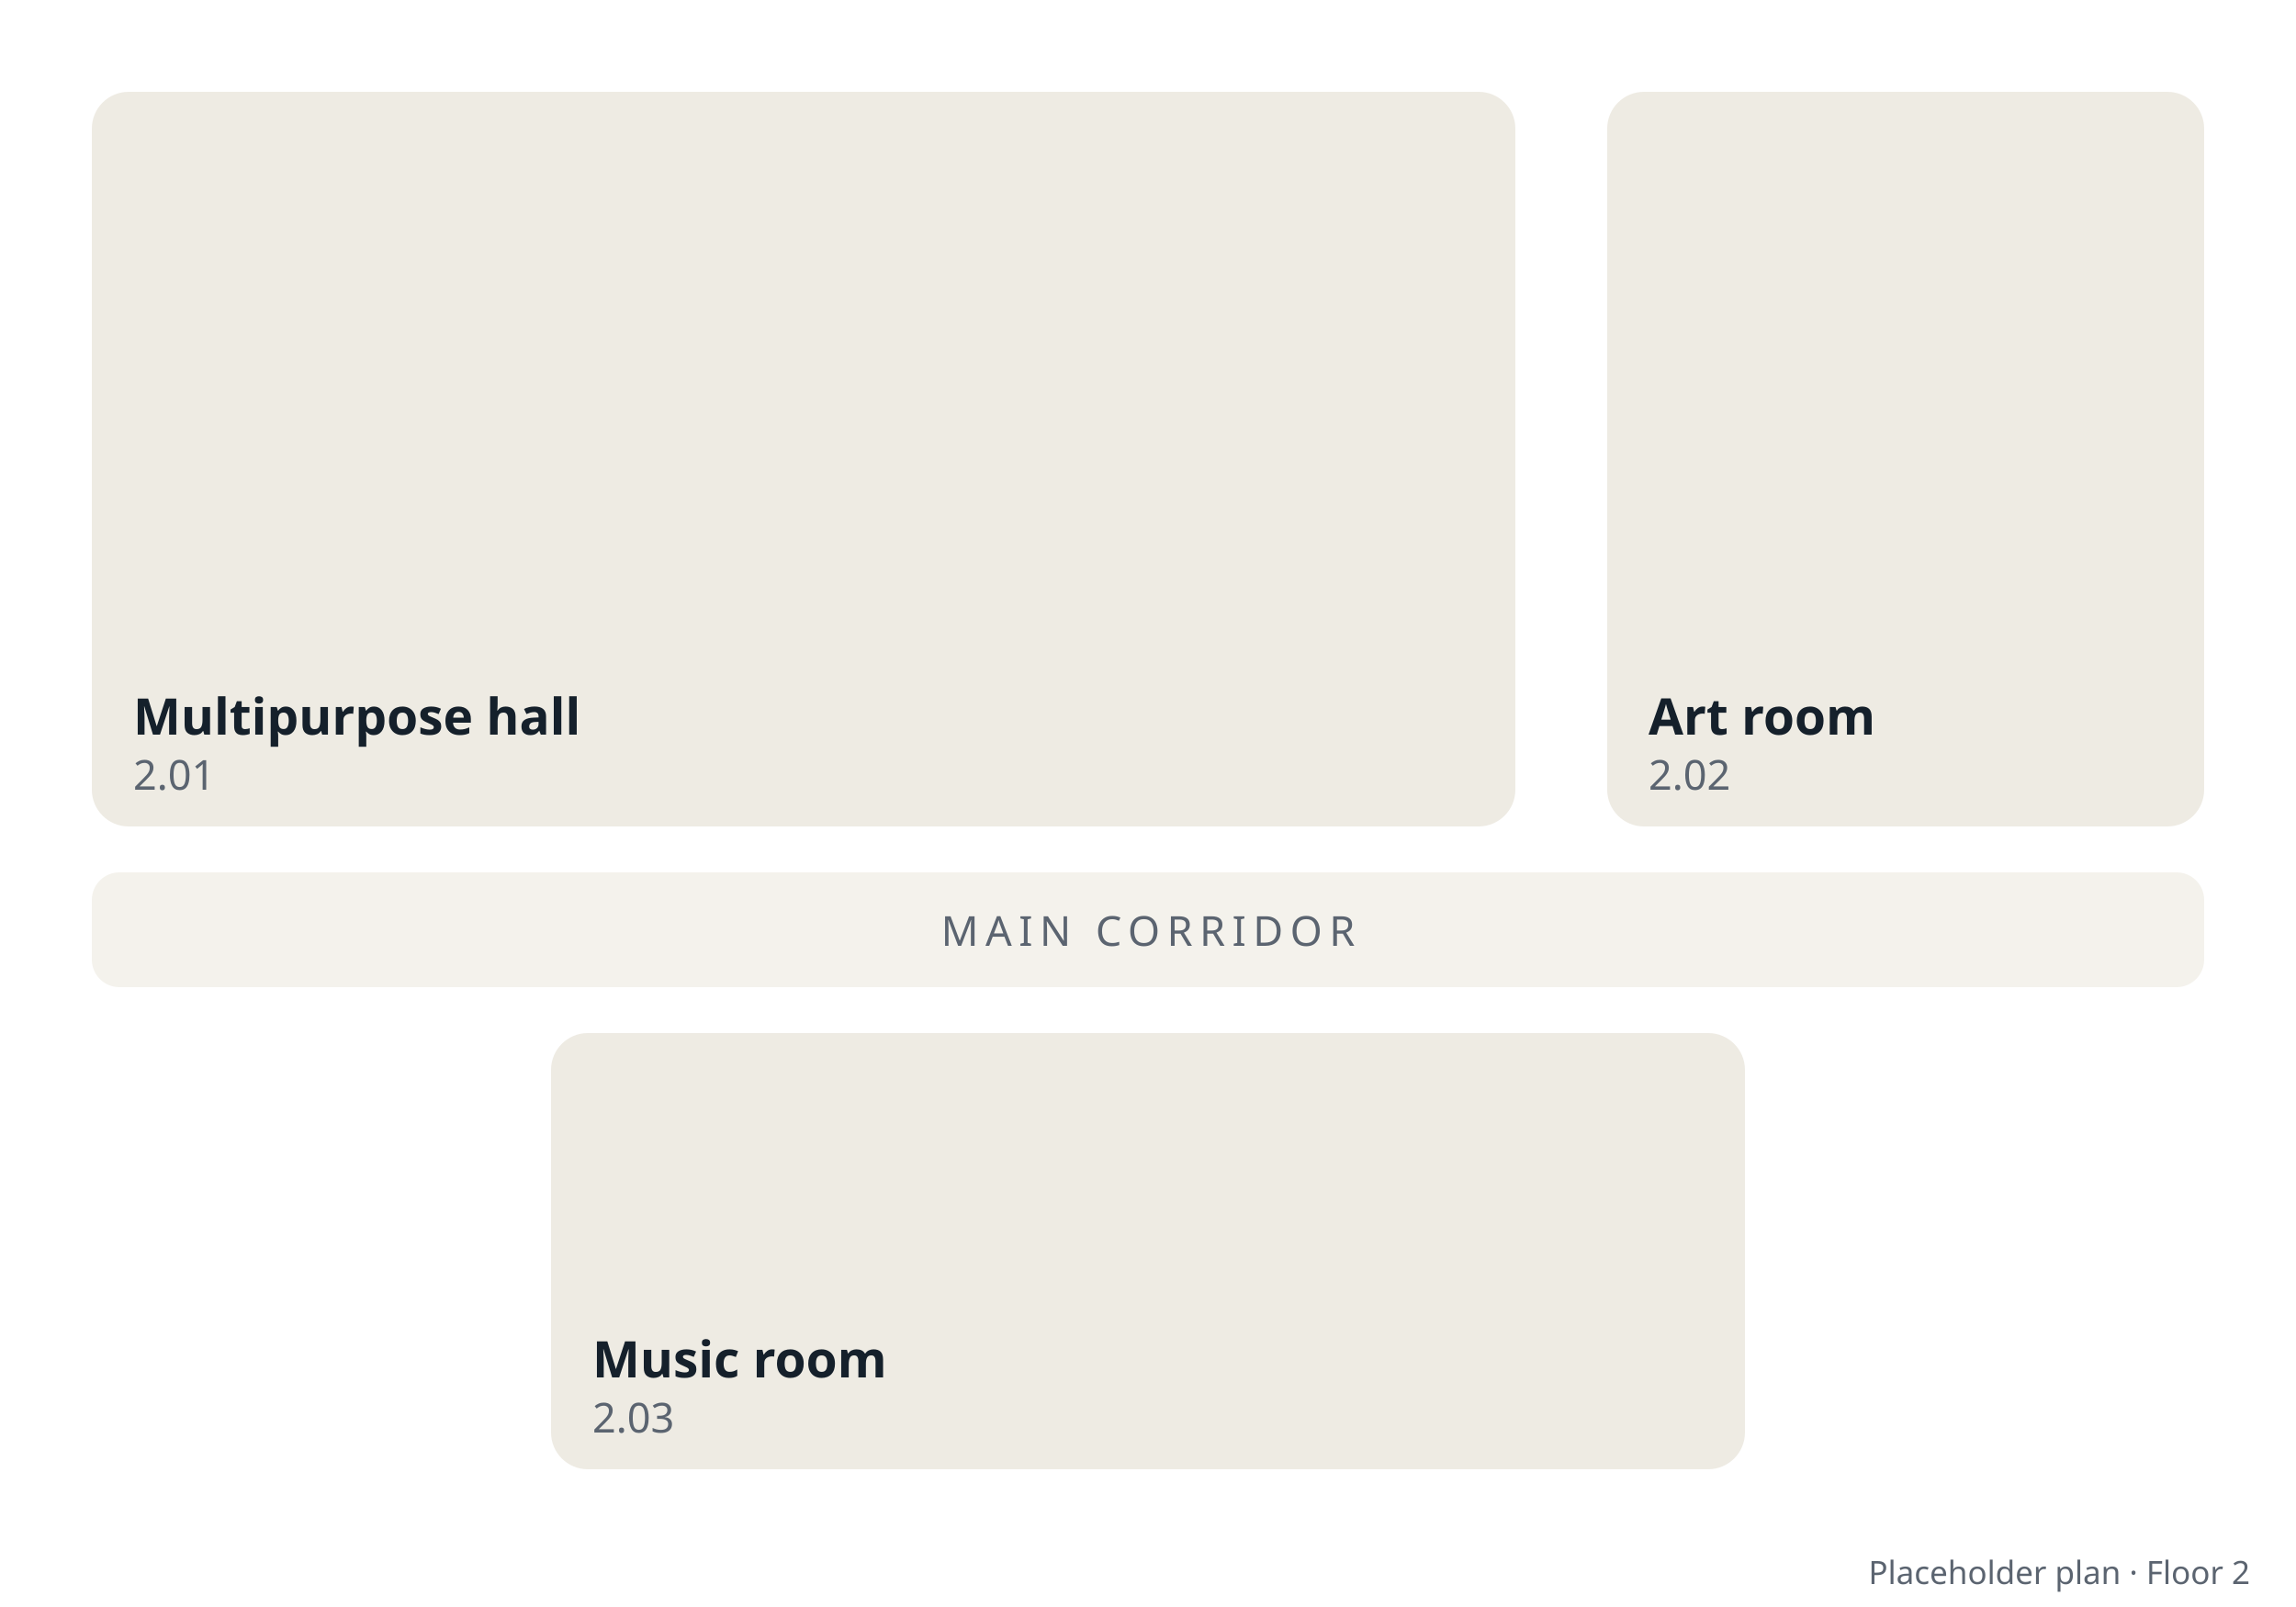
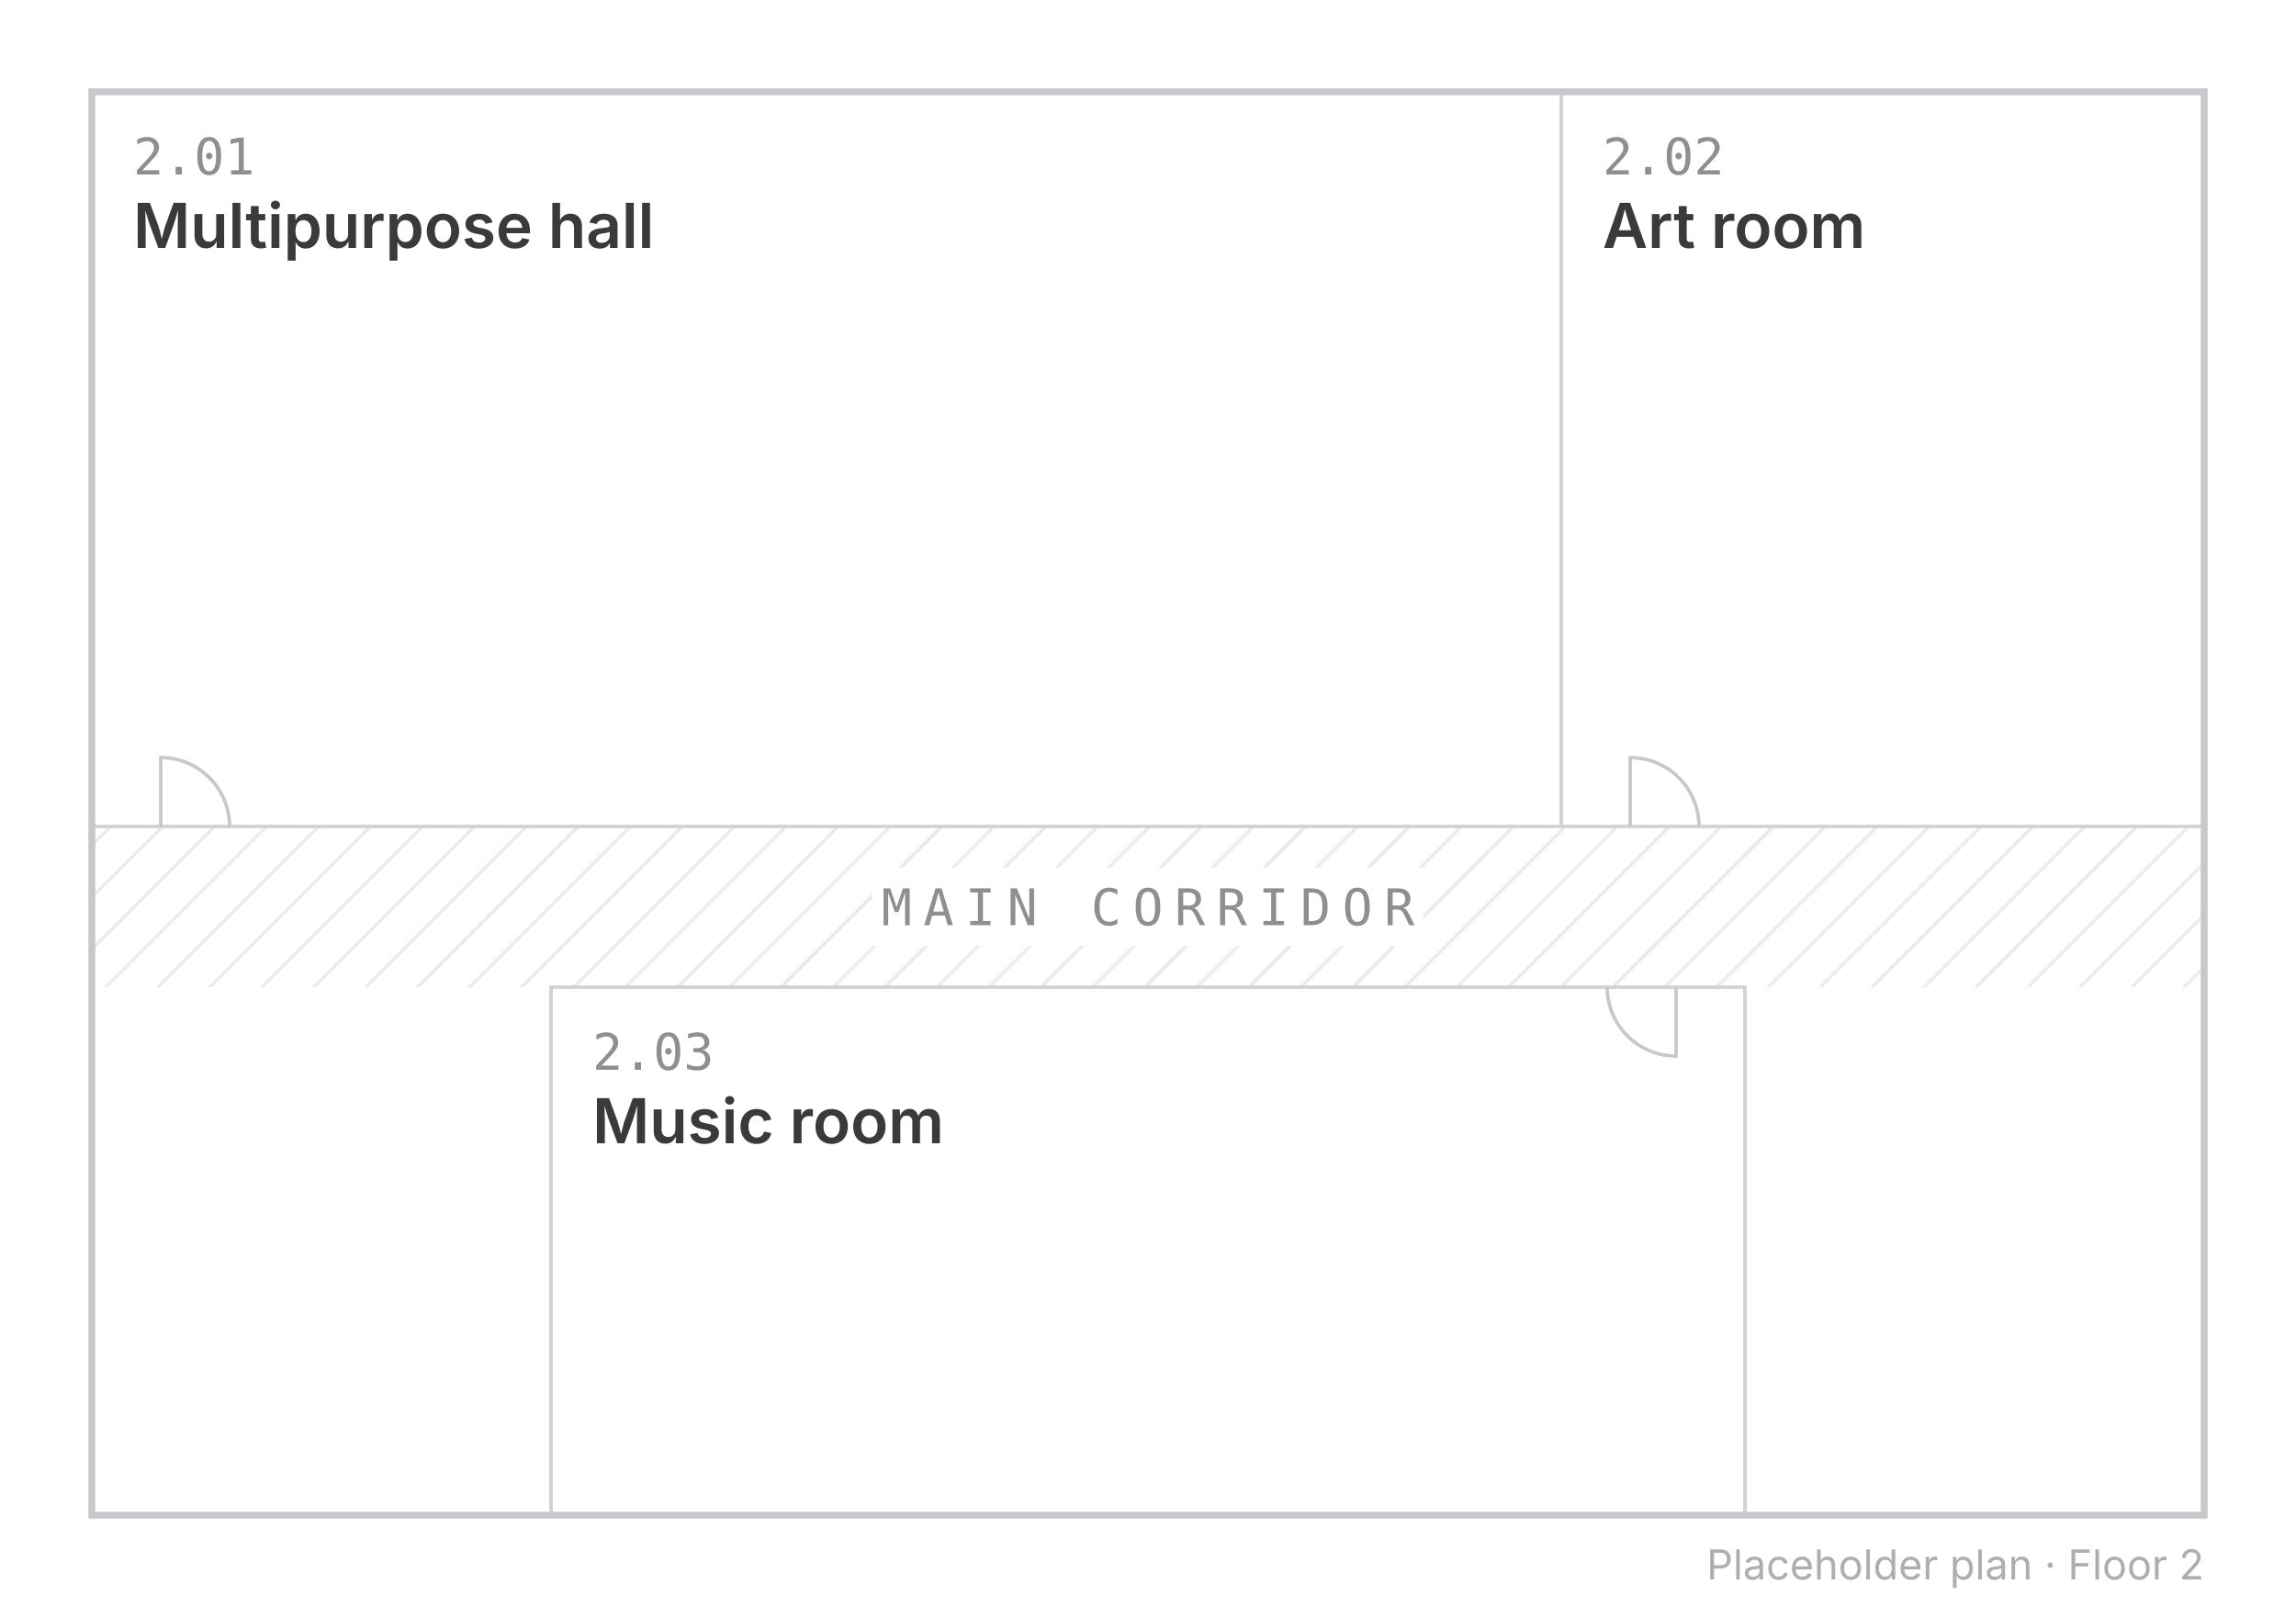
- <svg xmlns="http://www.w3.org/2000/svg" viewBox="0 0 1000 700" width="1000" height="700" font-family="DM Sans, system-ui, sans-serif">
+ <svg xmlns="http://www.w3.org/2000/svg" viewBox="0 0 1000 700" width="1000" height="700" font-family="Instrument Sans, -apple-system, system-ui, sans-serif">
+   <defs>
+     <pattern id="hatch" width="16" height="16" patternUnits="userSpaceOnUse" patternTransform="rotate(45)">
+       <line x1="0" y1="0" x2="0" y2="16" stroke="#e3e3e8" stroke-width="2.6" />
+     </pattern>
+   </defs>
  <rect width="1000" height="700" fill="#ffffff" />
-   <rect x="40" y="380" width="920" height="50" rx="12" fill="#f4f2ec" />
-   <text x="500" y="412" text-anchor="middle" font-size="18" letter-spacing="3" fill="#5b6470">MAIN CORRIDOR</text>
-   <rect x="40" y="40" width="620" height="320" rx="16" fill="#eeebe3" />
-   <text x="58" y="320" font-size="22" font-weight="600" fill="#15202b">Multipurpose hall</text>
-   <text x="58" y="344" font-size="18" fill="#5b6470">2.01</text>
-   <rect x="700" y="40" width="260" height="320" rx="16" fill="#eeebe3" />
-   <text x="718" y="320" font-size="22" font-weight="600" fill="#15202b">Art room</text>
-   <text x="718" y="344" font-size="18" fill="#5b6470">2.02</text>
-   <rect x="240" y="450" width="520" height="190" rx="16" fill="#eeebe3" />
-   <text x="258" y="600" font-size="22" font-weight="600" fill="#15202b">Music room</text>
-   <text x="258" y="624" font-size="18" fill="#5b6470">2.03</text>
-   <text x="980" y="690" text-anchor="end" font-size="14" fill="#5b6470">Placeholder plan · Floor 2</text>
+   <rect x="40" y="360" width="920" height="70" fill="url(#hatch)" />
+   <rect x="380" y="378" width="240" height="34" fill="#ffffff" />
+   <text x="500" y="403" text-anchor="middle" font-family="Geist Mono, ui-monospace, monospace" font-size="22" letter-spacing="5" fill="#8e8e93">MAIN CORRIDOR</text>
+   <rect x="40" y="40" width="640" height="320" fill="none" stroke="#d1d1d6" stroke-width="1.5" />
+   <text x="58" y="76" font-family="Geist Mono, ui-monospace, monospace" font-size="22" fill="#8e8e93">2.01</text>
+   <text x="58" y="108" font-size="27" font-weight="600" fill="#3a3a3c">Multipurpose hall</text>
+   <path d="M70 360 v-30 a30 30 0 0 1 30 30" fill="none" stroke="#c7c7cc" stroke-width="1.5" />
+   <rect x="680" y="40" width="280" height="320" fill="none" stroke="#d1d1d6" stroke-width="1.5" />
+   <text x="698" y="76" font-family="Geist Mono, ui-monospace, monospace" font-size="22" fill="#8e8e93">2.02</text>
+   <text x="698" y="108" font-size="27" font-weight="600" fill="#3a3a3c">Art room</text>
+   <path d="M710 360 v-30 a30 30 0 0 1 30 30" fill="none" stroke="#c7c7cc" stroke-width="1.5" />
+   <rect x="240" y="430" width="520" height="230" fill="none" stroke="#d1d1d6" stroke-width="1.5" />
+   <text x="258" y="466" font-family="Geist Mono, ui-monospace, monospace" font-size="22" fill="#8e8e93">2.03</text>
+   <text x="258" y="498" font-size="27" font-weight="600" fill="#3a3a3c">Music room</text>
+   <path d="M730 430 v30 a30 30 0 0 1 -30 -30" fill="none" stroke="#c7c7cc" stroke-width="1.5" />
+   <line x1="240" y1="430" x2="240" y2="660" stroke="#d1d1d6" stroke-width="1.5" />
+   <line x1="760" y1="430" x2="760" y2="660" stroke="#d1d1d6" stroke-width="1.5" />
+   <rect x="40" y="40" width="920" height="620" fill="none" stroke="#c7c7cc" stroke-width="3" />
+   <text x="960" y="688" text-anchor="end" font-size="18" fill="#aeaeb2">Placeholder plan · Floor 2</text>
</svg>
